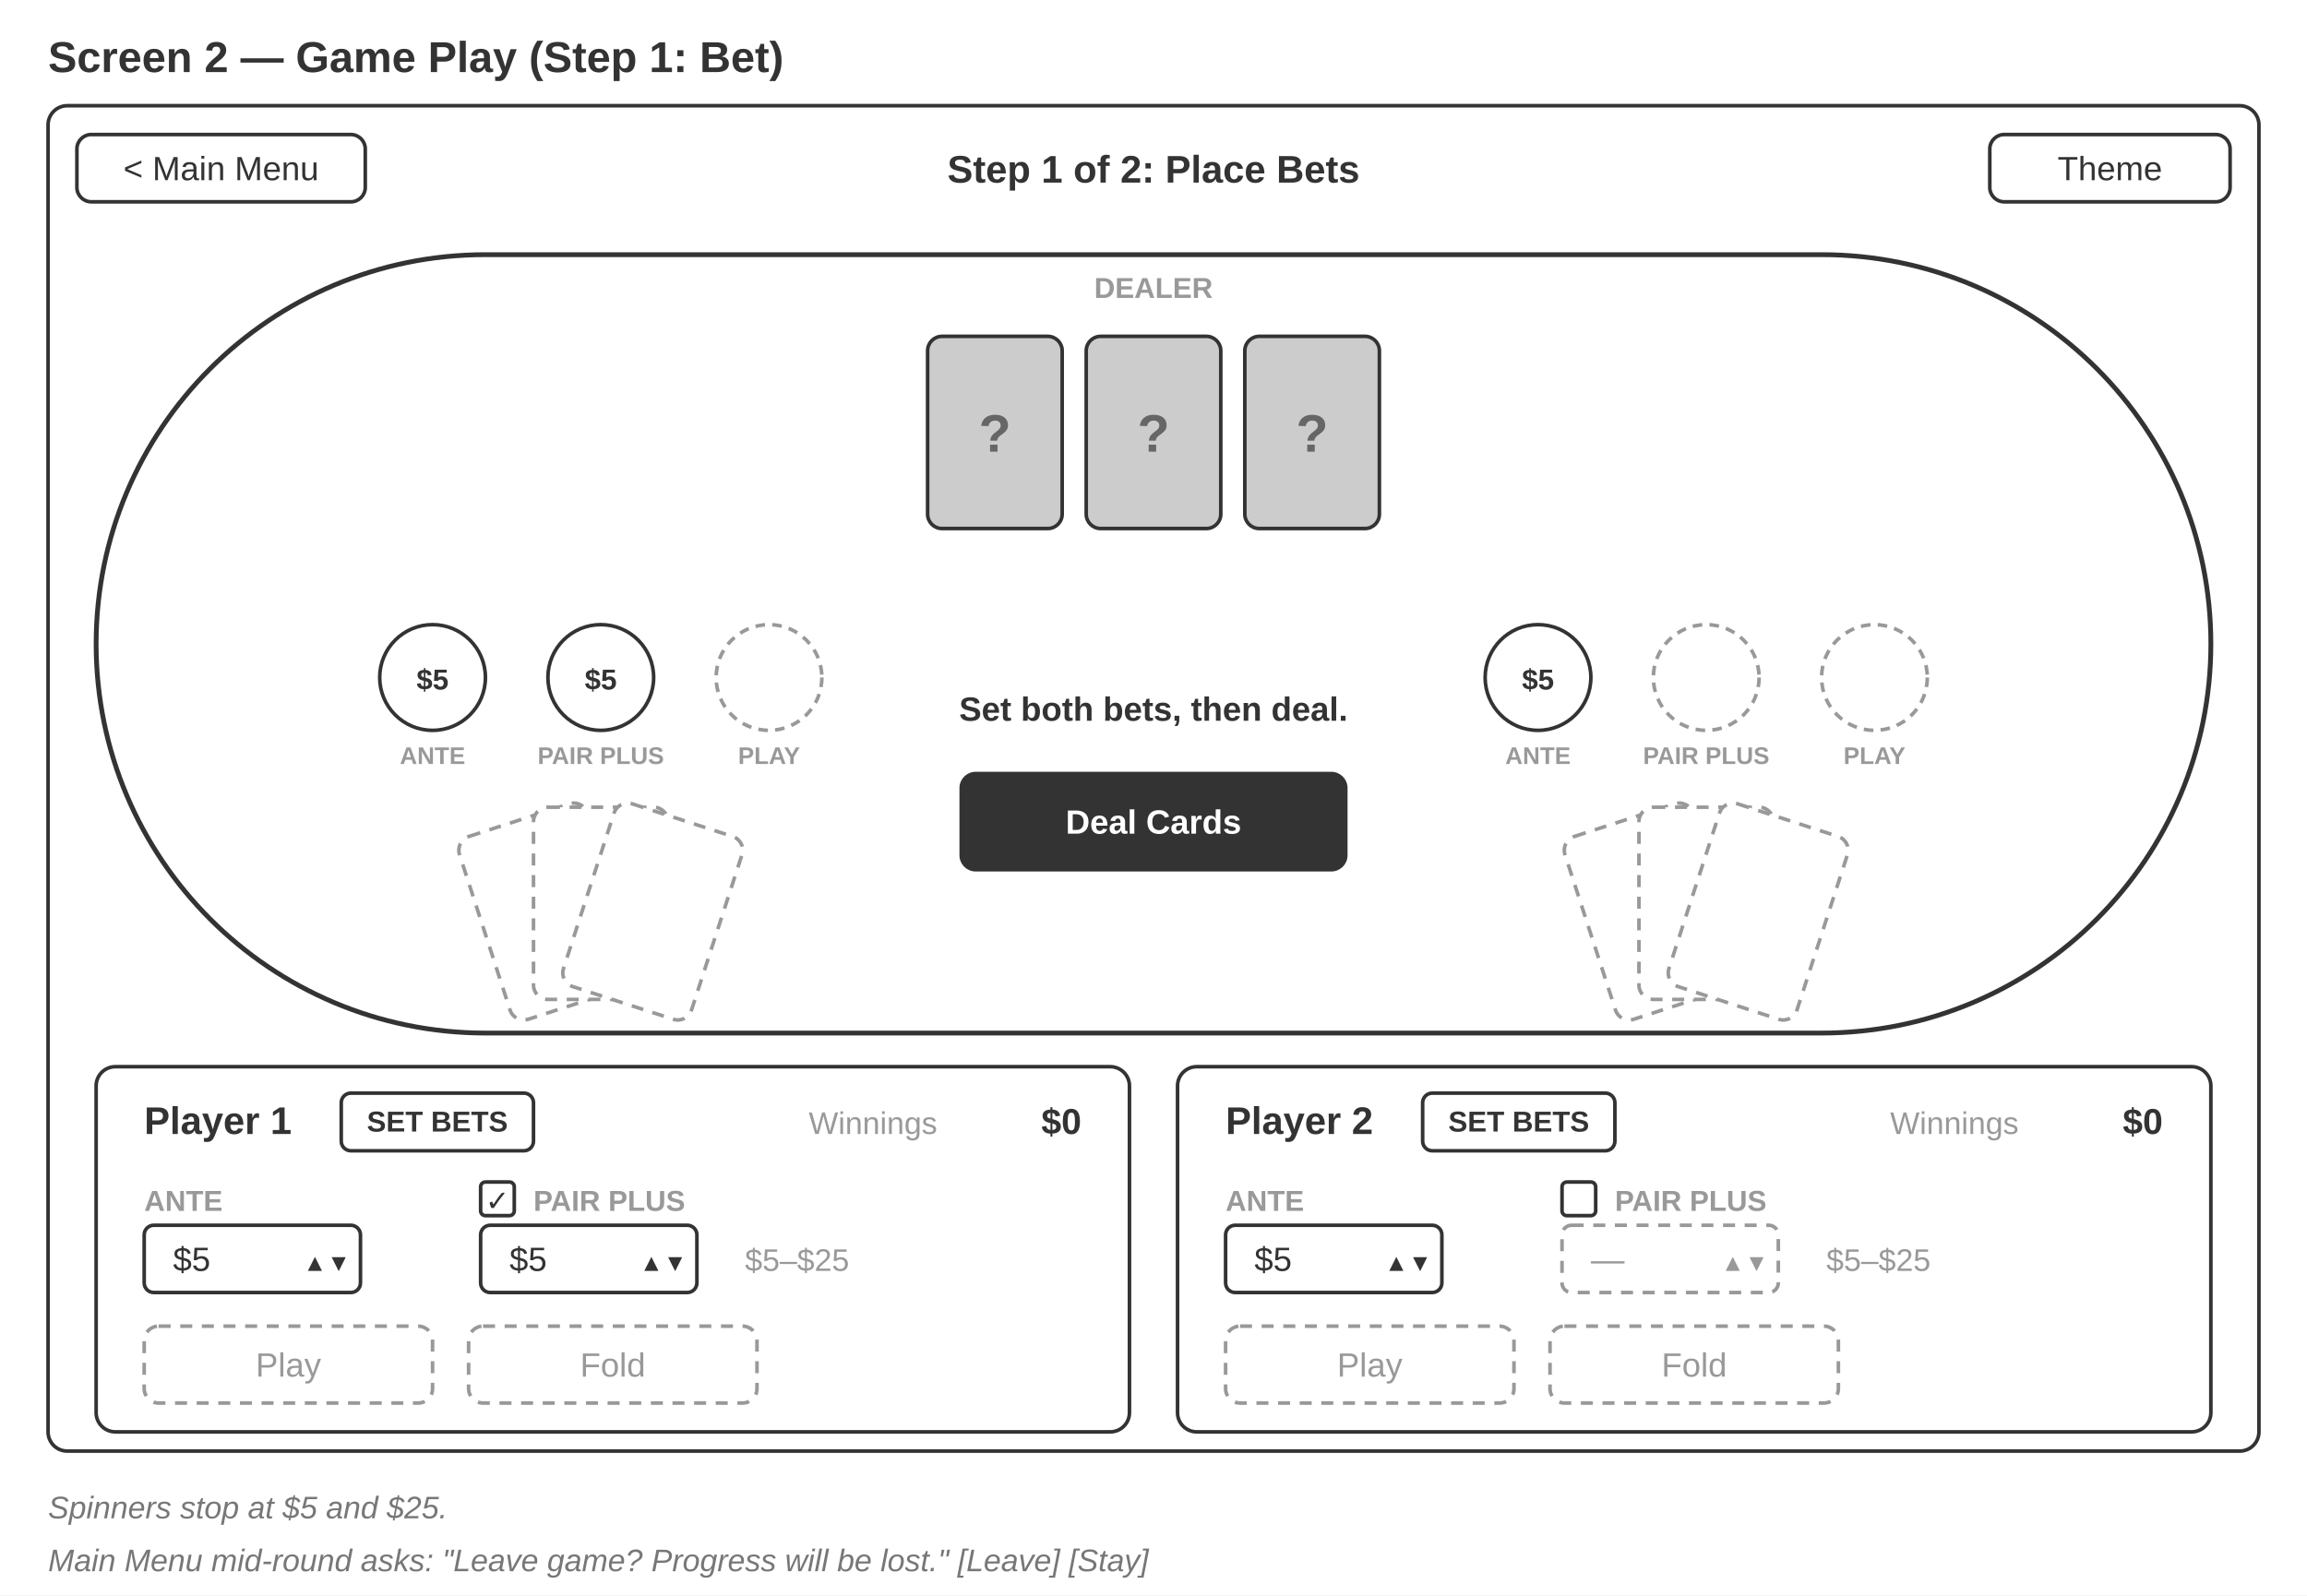
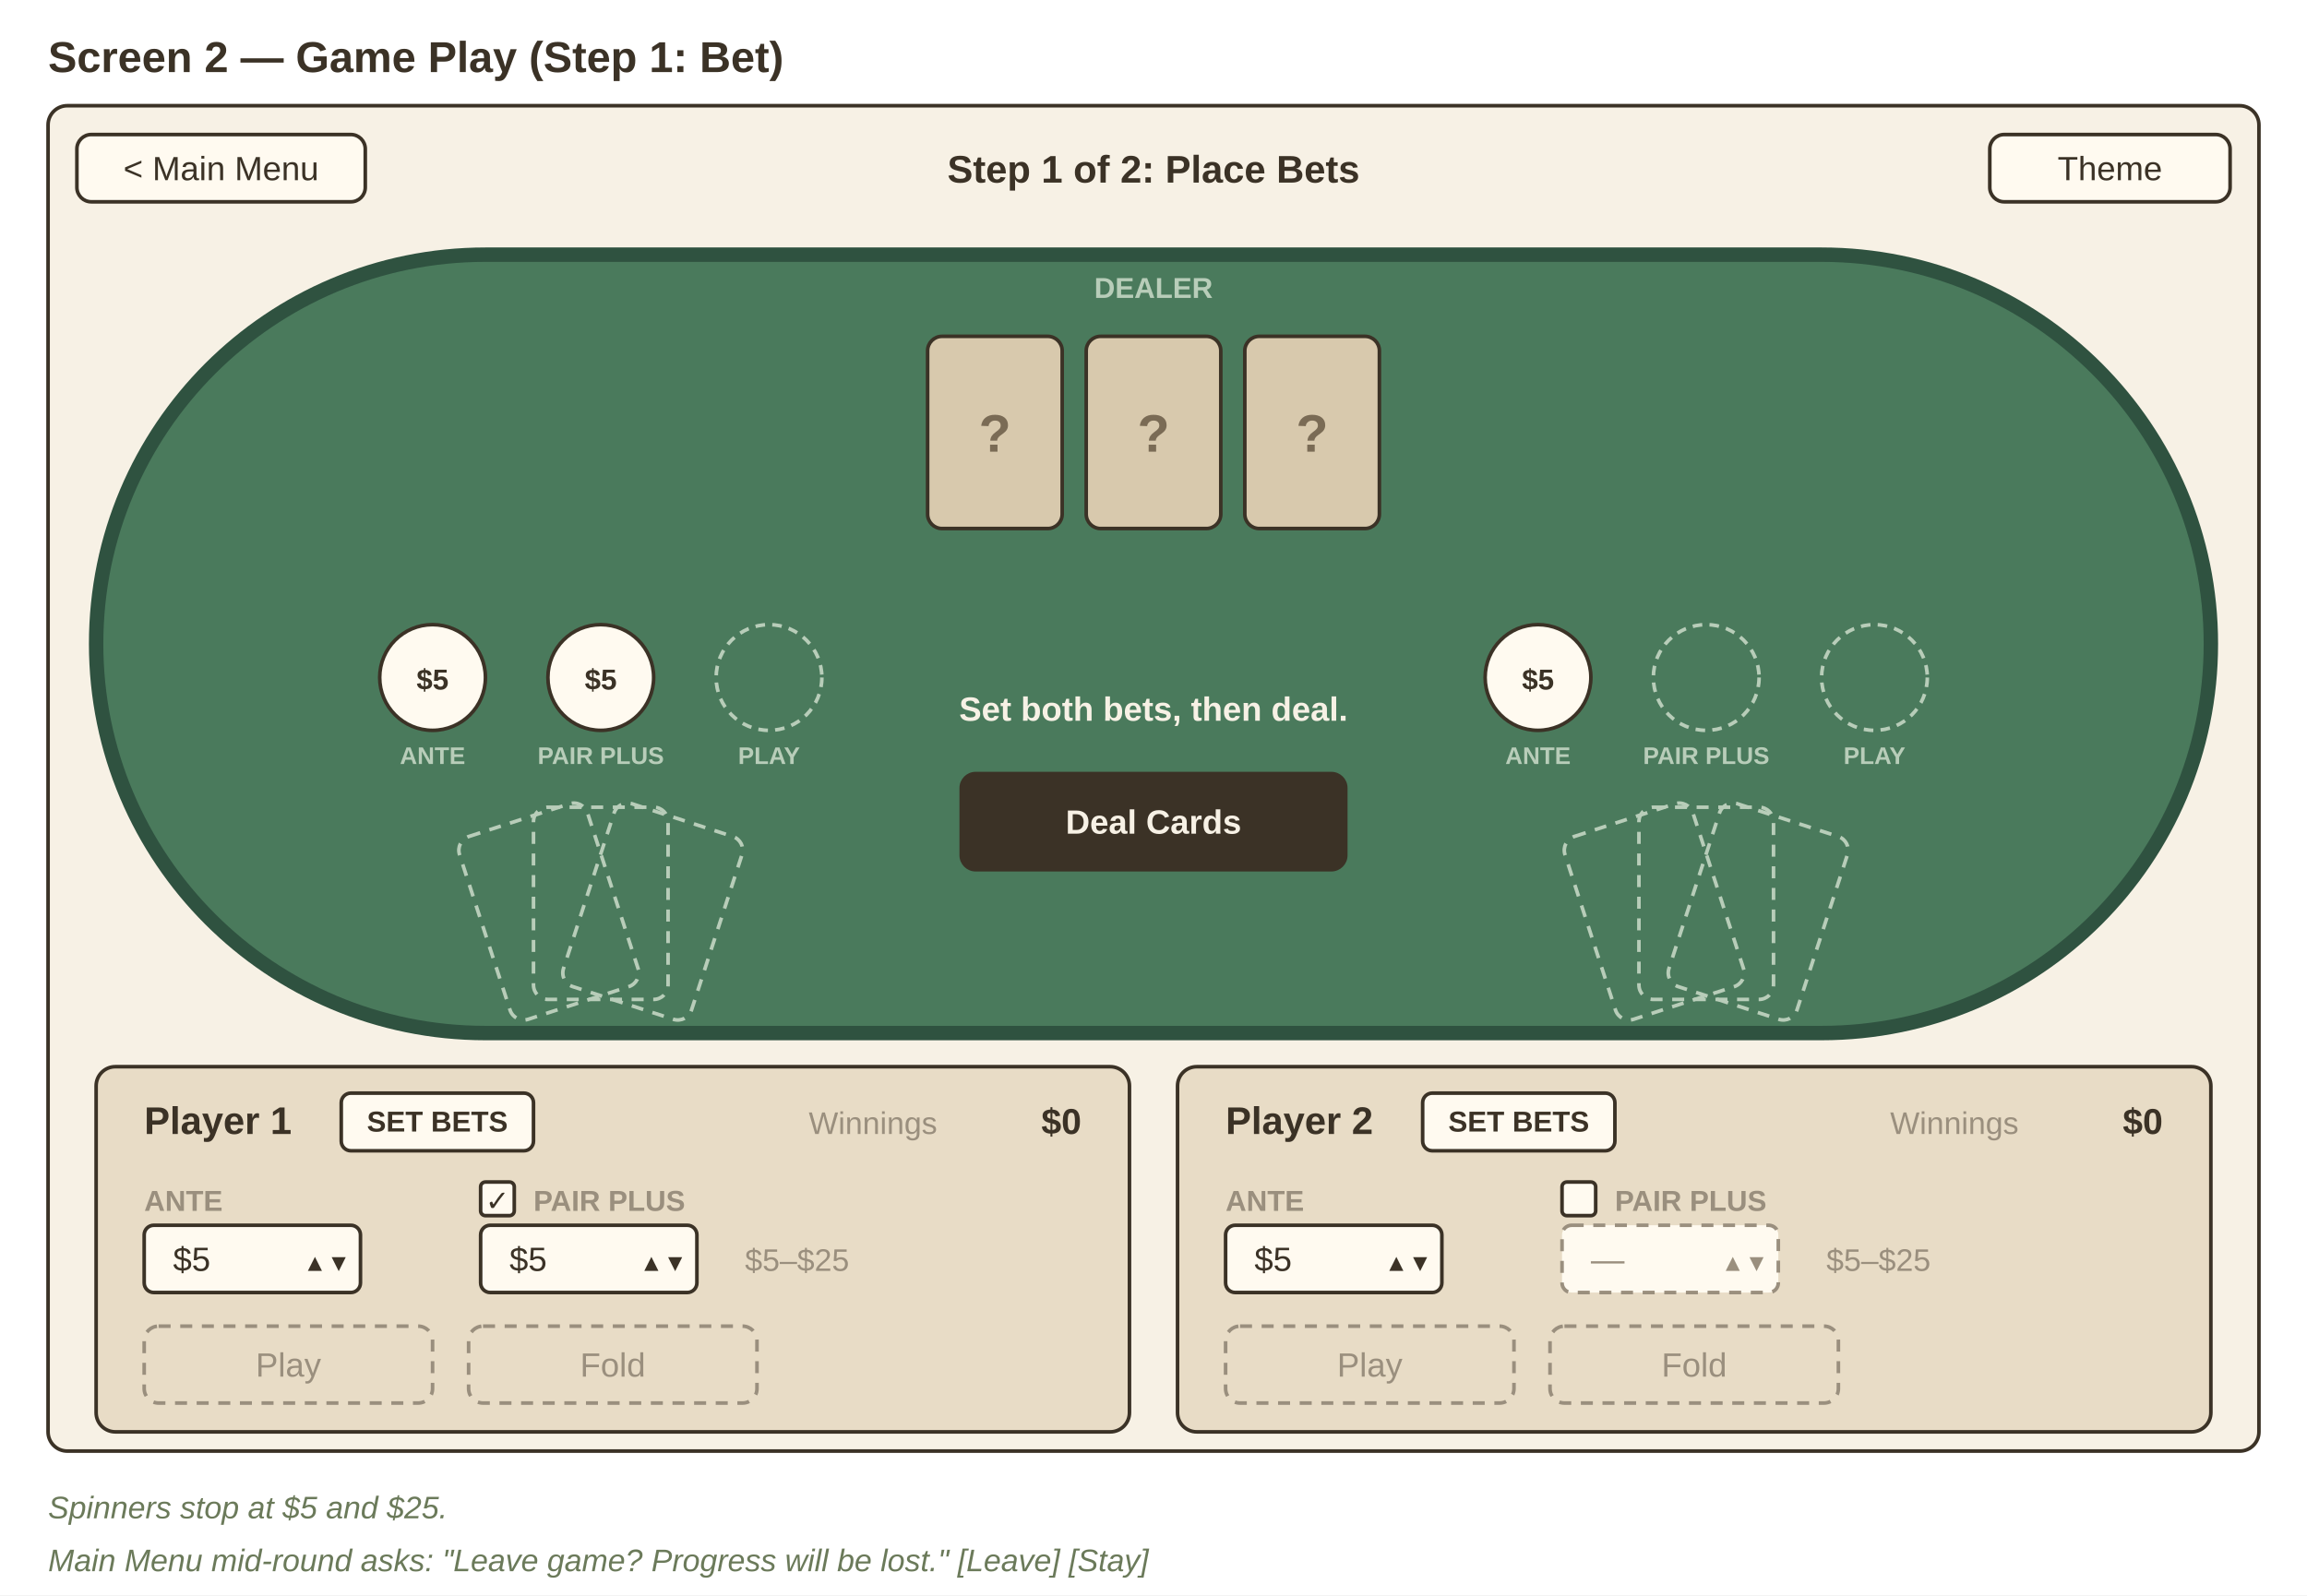
<svg xmlns="http://www.w3.org/2000/svg" width="960" height="664" viewBox="0 0 960 664">
  <rect x="0" y="0" width="960" height="664" rx="0" fill="#fff" stroke="none" stroke-width="1.5" />
-   <text x="20" y="30" font-family="Arial, Helvetica, sans-serif" font-size="18" text-anchor="start" fill="#333" font-weight="bold">Screen 2 — Game Play (Step 1: Bet)</text>
-   <rect x="20" y="44" width="920" height="560" rx="8" fill="#fff" stroke="#333" stroke-width="1.5" />
-   <rect x="32" y="56" width="120" height="28" rx="6" fill="#fff" stroke="#333" stroke-width="1.5" />
-   <text x="92.0" y="75.0" font-family="Arial, Helvetica, sans-serif" font-size="14" text-anchor="middle" fill="#333">&lt; Main Menu</text>
-   <text x="480" y="76" font-family="Arial, Helvetica, sans-serif" font-size="16" text-anchor="middle" fill="#333" font-weight="bold">Step 1 of 2: Place Bets</text>
-   <rect x="828" y="56" width="100" height="28" rx="6" fill="#fff" stroke="#333" stroke-width="1.5" />
-   <text x="878.0" y="75.0" font-family="Arial, Helvetica, sans-serif" font-size="14" text-anchor="middle" fill="#333">Theme</text>
-   <rect x="40" y="106" width="880" height="324" rx="162" fill="#fff" stroke="#333" stroke-width="2" />
-   <text x="480" y="124" font-family="Arial, Helvetica, sans-serif" font-size="12" text-anchor="middle" fill="#999" font-weight="bold">DEALER</text>
-   <rect x="386" y="140" width="56" height="80" rx="6" fill="#ccc" stroke="#333" stroke-width="1.5" />
-   <text x="414" y="188" font-family="Arial, Helvetica, sans-serif" font-size="22" text-anchor="middle" fill="#666" font-weight="bold">?</text>
-   <rect x="452" y="140" width="56" height="80" rx="6" fill="#ccc" stroke="#333" stroke-width="1.5" />
-   <text x="480" y="188" font-family="Arial, Helvetica, sans-serif" font-size="22" text-anchor="middle" fill="#666" font-weight="bold">?</text>
-   <rect x="518" y="140" width="56" height="80" rx="6" fill="#ccc" stroke="#333" stroke-width="1.5" />
-   <text x="546" y="188" font-family="Arial, Helvetica, sans-serif" font-size="22" text-anchor="middle" fill="#666" font-weight="bold">?</text>
-   <circle cx="180" cy="282" r="22" fill="#fff" stroke="#333" stroke-width="1.5" />
-   <text x="180" y="287" font-family="Arial, Helvetica, sans-serif" font-size="12" text-anchor="middle" fill="#333" font-weight="bold">$5</text>
-   <text x="180" y="318" font-family="Arial, Helvetica, sans-serif" font-size="10" text-anchor="middle" fill="#999" font-weight="bold">ANTE</text>
-   <circle cx="250" cy="282" r="22" fill="#fff" stroke="#333" stroke-width="1.5" />
-   <text x="250" y="287" font-family="Arial, Helvetica, sans-serif" font-size="12" text-anchor="middle" fill="#333" font-weight="bold">$5</text>
-   <text x="250" y="318" font-family="Arial, Helvetica, sans-serif" font-size="10" text-anchor="middle" fill="#999" font-weight="bold">PAIR PLUS</text>
-   <circle cx="320" cy="282" r="22" fill="#fff" stroke="#999" stroke-width="1.5" stroke-dasharray="4 3" />
-   <text x="320" y="318" font-family="Arial, Helvetica, sans-serif" font-size="10" text-anchor="middle" fill="#999" font-weight="bold">PLAY</text>
+   <text x="20" y="30" font-family="Arial, Helvetica, sans-serif" font-size="18" text-anchor="start" fill="#3b3226" font-weight="bold">Screen 2 — Game Play (Step 1: Bet)</text>
+   <rect x="20" y="44" width="920" height="560" rx="8" fill="#f7f1e5" stroke="#3b3226" stroke-width="1.5" />
+   <rect x="32" y="56" width="120" height="28" rx="6" fill="#fffaf0" stroke="#3b3226" stroke-width="1.5" />
+   <text x="92.0" y="75.0" font-family="Arial, Helvetica, sans-serif" font-size="14" text-anchor="middle" fill="#3b3226">&lt; Main Menu</text>
+   <text x="480" y="76" font-family="Arial, Helvetica, sans-serif" font-size="16" text-anchor="middle" fill="#3b3226" font-weight="bold">Step 1 of 2: Place Bets</text>
+   <rect x="828" y="56" width="100" height="28" rx="6" fill="#fffaf0" stroke="#3b3226" stroke-width="1.5" />
+   <text x="878.0" y="75.0" font-family="Arial, Helvetica, sans-serif" font-size="14" text-anchor="middle" fill="#3b3226">Theme</text>
+   <rect x="40" y="106" width="880" height="324" rx="162" fill="#4a7a5c" stroke="#2f5240" stroke-width="6" />
+   <text x="480" y="124" font-family="Arial, Helvetica, sans-serif" font-size="12" text-anchor="middle" fill="#b8cdb9" font-weight="bold">DEALER</text>
+   <rect x="386" y="140" width="56" height="80" rx="6" fill="#d8c9ad" stroke="#3b3226" stroke-width="1.5" />
+   <text x="414" y="188" font-family="Arial, Helvetica, sans-serif" font-size="22" text-anchor="middle" fill="#7a6b55" font-weight="bold">?</text>
+   <rect x="452" y="140" width="56" height="80" rx="6" fill="#d8c9ad" stroke="#3b3226" stroke-width="1.5" />
+   <text x="480" y="188" font-family="Arial, Helvetica, sans-serif" font-size="22" text-anchor="middle" fill="#7a6b55" font-weight="bold">?</text>
+   <rect x="518" y="140" width="56" height="80" rx="6" fill="#d8c9ad" stroke="#3b3226" stroke-width="1.5" />
+   <text x="546" y="188" font-family="Arial, Helvetica, sans-serif" font-size="22" text-anchor="middle" fill="#7a6b55" font-weight="bold">?</text>
+   <circle cx="180" cy="282" r="22" fill="#fffaf0" stroke="#3b3226" stroke-width="1.5" />
+   <text x="180" y="287" font-family="Arial, Helvetica, sans-serif" font-size="12" text-anchor="middle" fill="#3b3226" font-weight="bold">$5</text>
+   <text x="180" y="318" font-family="Arial, Helvetica, sans-serif" font-size="10" text-anchor="middle" fill="#b8cdb9" font-weight="bold">ANTE</text>
+   <circle cx="250" cy="282" r="22" fill="#fffaf0" stroke="#3b3226" stroke-width="1.5" />
+   <text x="250" y="287" font-family="Arial, Helvetica, sans-serif" font-size="12" text-anchor="middle" fill="#3b3226" font-weight="bold">$5</text>
+   <text x="250" y="318" font-family="Arial, Helvetica, sans-serif" font-size="10" text-anchor="middle" fill="#b8cdb9" font-weight="bold">PAIR PLUS</text>
+   <circle cx="320" cy="282" r="22" fill="none" stroke="#b8cdb9" stroke-width="1.5" stroke-dasharray="4 3" />
+   <text x="320" y="318" font-family="Arial, Helvetica, sans-serif" font-size="10" text-anchor="middle" fill="#b8cdb9" font-weight="bold">PLAY</text>
  <g transform="rotate(-18 250 446)">
-     <rect x="222" y="336" width="56" height="80" rx="6" fill="#fff" stroke="#999" stroke-width="1.5" stroke-dasharray="5 4" />
+     <rect x="222" y="336" width="56" height="80" rx="6" fill="none" stroke="#b8cdb9" stroke-width="1.5" stroke-dasharray="5 4" />
  </g>
  <g transform="rotate(0 250 446)">
-     <rect x="222" y="336" width="56" height="80" rx="6" fill="#fff" stroke="#999" stroke-width="1.5" stroke-dasharray="5 4" />
+     <rect x="222" y="336" width="56" height="80" rx="6" fill="none" stroke="#b8cdb9" stroke-width="1.5" stroke-dasharray="5 4" />
  </g>
  <g transform="rotate(18 250 446)">
-     <rect x="222" y="336" width="56" height="80" rx="6" fill="#fff" stroke="#999" stroke-width="1.5" stroke-dasharray="5 4" />
+     <rect x="222" y="336" width="56" height="80" rx="6" fill="none" stroke="#b8cdb9" stroke-width="1.5" stroke-dasharray="5 4" />
  </g>
-   <circle cx="640" cy="282" r="22" fill="#fff" stroke="#333" stroke-width="1.5" />
-   <text x="640" y="287" font-family="Arial, Helvetica, sans-serif" font-size="12" text-anchor="middle" fill="#333" font-weight="bold">$5</text>
-   <text x="640" y="318" font-family="Arial, Helvetica, sans-serif" font-size="10" text-anchor="middle" fill="#999" font-weight="bold">ANTE</text>
-   <circle cx="710" cy="282" r="22" fill="#fff" stroke="#999" stroke-width="1.5" stroke-dasharray="4 3" />
-   <text x="710" y="318" font-family="Arial, Helvetica, sans-serif" font-size="10" text-anchor="middle" fill="#999" font-weight="bold">PAIR PLUS</text>
-   <circle cx="780" cy="282" r="22" fill="#fff" stroke="#999" stroke-width="1.5" stroke-dasharray="4 3" />
-   <text x="780" y="318" font-family="Arial, Helvetica, sans-serif" font-size="10" text-anchor="middle" fill="#999" font-weight="bold">PLAY</text>
+   <circle cx="640" cy="282" r="22" fill="#fffaf0" stroke="#3b3226" stroke-width="1.5" />
+   <text x="640" y="287" font-family="Arial, Helvetica, sans-serif" font-size="12" text-anchor="middle" fill="#3b3226" font-weight="bold">$5</text>
+   <text x="640" y="318" font-family="Arial, Helvetica, sans-serif" font-size="10" text-anchor="middle" fill="#b8cdb9" font-weight="bold">ANTE</text>
+   <circle cx="710" cy="282" r="22" fill="none" stroke="#b8cdb9" stroke-width="1.5" stroke-dasharray="4 3" />
+   <text x="710" y="318" font-family="Arial, Helvetica, sans-serif" font-size="10" text-anchor="middle" fill="#b8cdb9" font-weight="bold">PAIR PLUS</text>
+   <circle cx="780" cy="282" r="22" fill="none" stroke="#b8cdb9" stroke-width="1.5" stroke-dasharray="4 3" />
+   <text x="780" y="318" font-family="Arial, Helvetica, sans-serif" font-size="10" text-anchor="middle" fill="#b8cdb9" font-weight="bold">PLAY</text>
  <g transform="rotate(-18 710 446)">
-     <rect x="682" y="336" width="56" height="80" rx="6" fill="#fff" stroke="#999" stroke-width="1.5" stroke-dasharray="5 4" />
+     <rect x="682" y="336" width="56" height="80" rx="6" fill="none" stroke="#b8cdb9" stroke-width="1.5" stroke-dasharray="5 4" />
  </g>
  <g transform="rotate(0 710 446)">
-     <rect x="682" y="336" width="56" height="80" rx="6" fill="#fff" stroke="#999" stroke-width="1.5" stroke-dasharray="5 4" />
+     <rect x="682" y="336" width="56" height="80" rx="6" fill="none" stroke="#b8cdb9" stroke-width="1.5" stroke-dasharray="5 4" />
  </g>
  <g transform="rotate(18 710 446)">
-     <rect x="682" y="336" width="56" height="80" rx="6" fill="#fff" stroke="#999" stroke-width="1.5" stroke-dasharray="5 4" />
+     <rect x="682" y="336" width="56" height="80" rx="6" fill="none" stroke="#b8cdb9" stroke-width="1.5" stroke-dasharray="5 4" />
  </g>
-   <text x="480" y="300" font-family="Arial, Helvetica, sans-serif" font-size="14" text-anchor="middle" fill="#333" font-weight="bold">Set both bets, then deal.</text>
-   <rect x="400" y="322" width="160" height="40" rx="6" fill="#333" stroke="#333" stroke-width="1.5" />
-   <text x="480.0" y="347.0" font-family="Arial, Helvetica, sans-serif" font-size="14" text-anchor="middle" fill="#fff" font-weight="bold">Deal Cards</text>
-   <rect x="40" y="444" width="430" height="152" rx="8" fill="#fff" stroke="#333" stroke-width="1.5" />
-   <text x="60" y="472" font-family="Arial, Helvetica, sans-serif" font-size="16" text-anchor="start" fill="#333" font-weight="bold">Player 1</text>
-   <rect x="142" y="455" width="80" height="24" rx="4" fill="#fff" stroke="#333" stroke-width="1.5" />
-   <text x="182.0" y="471" font-family="Arial, Helvetica, sans-serif" font-size="12" text-anchor="middle" fill="#333" font-weight="bold">SET BETS</text>
-   <text x="390" y="472" font-family="Arial, Helvetica, sans-serif" font-size="13" text-anchor="end" fill="#999">Winnings</text>
-   <text x="450" y="472" font-family="Arial, Helvetica, sans-serif" font-size="15" text-anchor="end" fill="#333" font-weight="bold">$0</text>
-   <text x="60" y="504" font-family="Arial, Helvetica, sans-serif" font-size="12" text-anchor="start" fill="#999" font-weight="bold">ANTE</text>
-   <rect x="60" y="510" width="90" height="28" rx="4" fill="#fff" stroke="#333" stroke-width="1.5" />
-   <text x="72" y="529" font-family="Arial, Helvetica, sans-serif" font-size="14" text-anchor="start" fill="#333">$5</text>
-   <text x="136" y="529" font-family="Arial, Helvetica, sans-serif" font-size="10" text-anchor="middle" fill="#333">▲▼</text>
-   <rect x="200" y="492" width="14" height="14" rx="2" fill="#fff" stroke="#333" stroke-width="1.5" />
-   <text x="207" y="504" font-family="Arial, Helvetica, sans-serif" font-size="12" text-anchor="middle" fill="#333" font-weight="bold">✓</text>
-   <text x="222" y="504" font-family="Arial, Helvetica, sans-serif" font-size="12" text-anchor="start" fill="#999" font-weight="bold">PAIR PLUS</text>
-   <rect x="200" y="510" width="90" height="28" rx="4" fill="#fff" stroke="#333" stroke-width="1.5" />
-   <text x="212" y="529" font-family="Arial, Helvetica, sans-serif" font-size="14" text-anchor="start" fill="#333">$5</text>
-   <text x="276" y="529" font-family="Arial, Helvetica, sans-serif" font-size="10" text-anchor="middle" fill="#333">▲▼</text>
-   <text x="310" y="529" font-family="Arial, Helvetica, sans-serif" font-size="13" text-anchor="start" fill="#999">$5–$25</text>
-   <rect x="60" y="552" width="120" height="32" rx="6" fill="#fff" stroke="#999" stroke-width="1.5" stroke-dasharray="5 4" />
-   <text x="120.0" y="573.0" font-family="Arial, Helvetica, sans-serif" font-size="14" text-anchor="middle" fill="#999">Play</text>
-   <rect x="195" y="552" width="120" height="32" rx="6" fill="#fff" stroke="#999" stroke-width="1.5" stroke-dasharray="5 4" />
-   <text x="255.0" y="573.0" font-family="Arial, Helvetica, sans-serif" font-size="14" text-anchor="middle" fill="#999">Fold</text>
-   <rect x="490" y="444" width="430" height="152" rx="8" fill="#fff" stroke="#333" stroke-width="1.5" />
-   <text x="510" y="472" font-family="Arial, Helvetica, sans-serif" font-size="16" text-anchor="start" fill="#333" font-weight="bold">Player 2</text>
-   <rect x="592" y="455" width="80" height="24" rx="4" fill="#fff" stroke="#333" stroke-width="1.5" />
-   <text x="632.0" y="471" font-family="Arial, Helvetica, sans-serif" font-size="12" text-anchor="middle" fill="#333" font-weight="bold">SET BETS</text>
-   <text x="840" y="472" font-family="Arial, Helvetica, sans-serif" font-size="13" text-anchor="end" fill="#999">Winnings</text>
-   <text x="900" y="472" font-family="Arial, Helvetica, sans-serif" font-size="15" text-anchor="end" fill="#333" font-weight="bold">$0</text>
-   <text x="510" y="504" font-family="Arial, Helvetica, sans-serif" font-size="12" text-anchor="start" fill="#999" font-weight="bold">ANTE</text>
-   <rect x="510" y="510" width="90" height="28" rx="4" fill="#fff" stroke="#333" stroke-width="1.5" />
-   <text x="522" y="529" font-family="Arial, Helvetica, sans-serif" font-size="14" text-anchor="start" fill="#333">$5</text>
-   <text x="586" y="529" font-family="Arial, Helvetica, sans-serif" font-size="10" text-anchor="middle" fill="#333">▲▼</text>
-   <rect x="650" y="492" width="14" height="14" rx="2" fill="#fff" stroke="#333" stroke-width="1.5" />
-   <text x="672" y="504" font-family="Arial, Helvetica, sans-serif" font-size="12" text-anchor="start" fill="#999" font-weight="bold">PAIR PLUS</text>
-   <rect x="650" y="510" width="90" height="28" rx="4" fill="#fff" stroke="#999" stroke-width="1.5" stroke-dasharray="5 4" />
-   <text x="662" y="529" font-family="Arial, Helvetica, sans-serif" font-size="14" text-anchor="start" fill="#999">—</text>
-   <text x="726" y="529" font-family="Arial, Helvetica, sans-serif" font-size="10" text-anchor="middle" fill="#999">▲▼</text>
-   <text x="760" y="529" font-family="Arial, Helvetica, sans-serif" font-size="13" text-anchor="start" fill="#999">$5–$25</text>
-   <rect x="510" y="552" width="120" height="32" rx="6" fill="#fff" stroke="#999" stroke-width="1.5" stroke-dasharray="5 4" />
-   <text x="570.0" y="573.0" font-family="Arial, Helvetica, sans-serif" font-size="14" text-anchor="middle" fill="#999">Play</text>
-   <rect x="645" y="552" width="120" height="32" rx="6" fill="#fff" stroke="#999" stroke-width="1.5" stroke-dasharray="5 4" />
-   <text x="705.0" y="573.0" font-family="Arial, Helvetica, sans-serif" font-size="14" text-anchor="middle" fill="#999">Fold</text>
-   <text x="20" y="632" font-family="Arial, Helvetica, sans-serif" font-size="13" text-anchor="start" fill="#777" font-style="italic">Spinners stop at $5 and $25.</text>
-   <text x="20" y="654" font-family="Arial, Helvetica, sans-serif" font-size="13" text-anchor="start" fill="#777" font-style="italic">Main Menu mid-round asks: "Leave game? Progress will be lost."  [Leave] [Stay]</text>
+   <text x="480" y="300" font-family="Arial, Helvetica, sans-serif" font-size="14" text-anchor="middle" fill="#f7f1e5" font-weight="bold">Set both bets, then deal.</text>
+   <rect x="400" y="322" width="160" height="40" rx="6" fill="#3b3226" stroke="#3b3226" stroke-width="1.5" />
+   <text x="480.0" y="347.0" font-family="Arial, Helvetica, sans-serif" font-size="14" text-anchor="middle" fill="#f7f1e5" font-weight="bold">Deal Cards</text>
+   <rect x="40" y="444" width="430" height="152" rx="8" fill="#e8dcc6" stroke="#3b3226" stroke-width="1.5" />
+   <text x="60" y="472" font-family="Arial, Helvetica, sans-serif" font-size="16" text-anchor="start" fill="#3b3226" font-weight="bold">Player 1</text>
+   <rect x="142" y="455" width="80" height="24" rx="4" fill="#fffaf0" stroke="#3b3226" stroke-width="1.5" />
+   <text x="182.0" y="471" font-family="Arial, Helvetica, sans-serif" font-size="12" text-anchor="middle" fill="#3b3226" font-weight="bold">SET BETS</text>
+   <text x="390" y="472" font-family="Arial, Helvetica, sans-serif" font-size="13" text-anchor="end" fill="#9a8f7e">Winnings</text>
+   <text x="450" y="472" font-family="Arial, Helvetica, sans-serif" font-size="15" text-anchor="end" fill="#3b3226" font-weight="bold">$0</text>
+   <text x="60" y="504" font-family="Arial, Helvetica, sans-serif" font-size="12" text-anchor="start" fill="#9a8f7e" font-weight="bold">ANTE</text>
+   <rect x="60" y="510" width="90" height="28" rx="4" fill="#fffaf0" stroke="#3b3226" stroke-width="1.5" />
+   <text x="72" y="529" font-family="Arial, Helvetica, sans-serif" font-size="14" text-anchor="start" fill="#3b3226">$5</text>
+   <text x="136" y="529" font-family="Arial, Helvetica, sans-serif" font-size="10" text-anchor="middle" fill="#3b3226">▲▼</text>
+   <rect x="200" y="492" width="14" height="14" rx="2" fill="#fffaf0" stroke="#3b3226" stroke-width="1.5" />
+   <text x="207" y="504" font-family="Arial, Helvetica, sans-serif" font-size="12" text-anchor="middle" fill="#3b3226" font-weight="bold">✓</text>
+   <text x="222" y="504" font-family="Arial, Helvetica, sans-serif" font-size="12" text-anchor="start" fill="#9a8f7e" font-weight="bold">PAIR PLUS</text>
+   <rect x="200" y="510" width="90" height="28" rx="4" fill="#fffaf0" stroke="#3b3226" stroke-width="1.5" />
+   <text x="212" y="529" font-family="Arial, Helvetica, sans-serif" font-size="14" text-anchor="start" fill="#3b3226">$5</text>
+   <text x="276" y="529" font-family="Arial, Helvetica, sans-serif" font-size="10" text-anchor="middle" fill="#3b3226">▲▼</text>
+   <text x="310" y="529" font-family="Arial, Helvetica, sans-serif" font-size="13" text-anchor="start" fill="#9a8f7e">$5–$25</text>
+   <rect x="60" y="552" width="120" height="32" rx="6" fill="none" stroke="#9a8f7e" stroke-width="1.5" stroke-dasharray="5 4" />
+   <text x="120.0" y="573.0" font-family="Arial, Helvetica, sans-serif" font-size="14" text-anchor="middle" fill="#9a8f7e">Play</text>
+   <rect x="195" y="552" width="120" height="32" rx="6" fill="none" stroke="#9a8f7e" stroke-width="1.5" stroke-dasharray="5 4" />
+   <text x="255.0" y="573.0" font-family="Arial, Helvetica, sans-serif" font-size="14" text-anchor="middle" fill="#9a8f7e">Fold</text>
+   <rect x="490" y="444" width="430" height="152" rx="8" fill="#e8dcc6" stroke="#3b3226" stroke-width="1.5" />
+   <text x="510" y="472" font-family="Arial, Helvetica, sans-serif" font-size="16" text-anchor="start" fill="#3b3226" font-weight="bold">Player 2</text>
+   <rect x="592" y="455" width="80" height="24" rx="4" fill="#fffaf0" stroke="#3b3226" stroke-width="1.5" />
+   <text x="632.0" y="471" font-family="Arial, Helvetica, sans-serif" font-size="12" text-anchor="middle" fill="#3b3226" font-weight="bold">SET BETS</text>
+   <text x="840" y="472" font-family="Arial, Helvetica, sans-serif" font-size="13" text-anchor="end" fill="#9a8f7e">Winnings</text>
+   <text x="900" y="472" font-family="Arial, Helvetica, sans-serif" font-size="15" text-anchor="end" fill="#3b3226" font-weight="bold">$0</text>
+   <text x="510" y="504" font-family="Arial, Helvetica, sans-serif" font-size="12" text-anchor="start" fill="#9a8f7e" font-weight="bold">ANTE</text>
+   <rect x="510" y="510" width="90" height="28" rx="4" fill="#fffaf0" stroke="#3b3226" stroke-width="1.5" />
+   <text x="522" y="529" font-family="Arial, Helvetica, sans-serif" font-size="14" text-anchor="start" fill="#3b3226">$5</text>
+   <text x="586" y="529" font-family="Arial, Helvetica, sans-serif" font-size="10" text-anchor="middle" fill="#3b3226">▲▼</text>
+   <rect x="650" y="492" width="14" height="14" rx="2" fill="#fffaf0" stroke="#3b3226" stroke-width="1.5" />
+   <text x="672" y="504" font-family="Arial, Helvetica, sans-serif" font-size="12" text-anchor="start" fill="#9a8f7e" font-weight="bold">PAIR PLUS</text>
+   <rect x="650" y="510" width="90" height="28" rx="4" fill="#fffaf0" stroke="#9a8f7e" stroke-width="1.5" stroke-dasharray="5 4" />
+   <text x="662" y="529" font-family="Arial, Helvetica, sans-serif" font-size="14" text-anchor="start" fill="#9a8f7e">—</text>
+   <text x="726" y="529" font-family="Arial, Helvetica, sans-serif" font-size="10" text-anchor="middle" fill="#9a8f7e">▲▼</text>
+   <text x="760" y="529" font-family="Arial, Helvetica, sans-serif" font-size="13" text-anchor="start" fill="#9a8f7e">$5–$25</text>
+   <rect x="510" y="552" width="120" height="32" rx="6" fill="none" stroke="#9a8f7e" stroke-width="1.5" stroke-dasharray="5 4" />
+   <text x="570.0" y="573.0" font-family="Arial, Helvetica, sans-serif" font-size="14" text-anchor="middle" fill="#9a8f7e">Play</text>
+   <rect x="645" y="552" width="120" height="32" rx="6" fill="none" stroke="#9a8f7e" stroke-width="1.5" stroke-dasharray="5 4" />
+   <text x="705.0" y="573.0" font-family="Arial, Helvetica, sans-serif" font-size="14" text-anchor="middle" fill="#9a8f7e">Fold</text>
+   <text x="20" y="632" font-family="Arial, Helvetica, sans-serif" font-size="13" text-anchor="start" fill="#6b7a5a" font-style="italic">Spinners stop at $5 and $25.</text>
+   <text x="20" y="654" font-family="Arial, Helvetica, sans-serif" font-size="13" text-anchor="start" fill="#6b7a5a" font-style="italic">Main Menu mid-round asks: "Leave game? Progress will be lost."  [Leave] [Stay]</text>
</svg>
